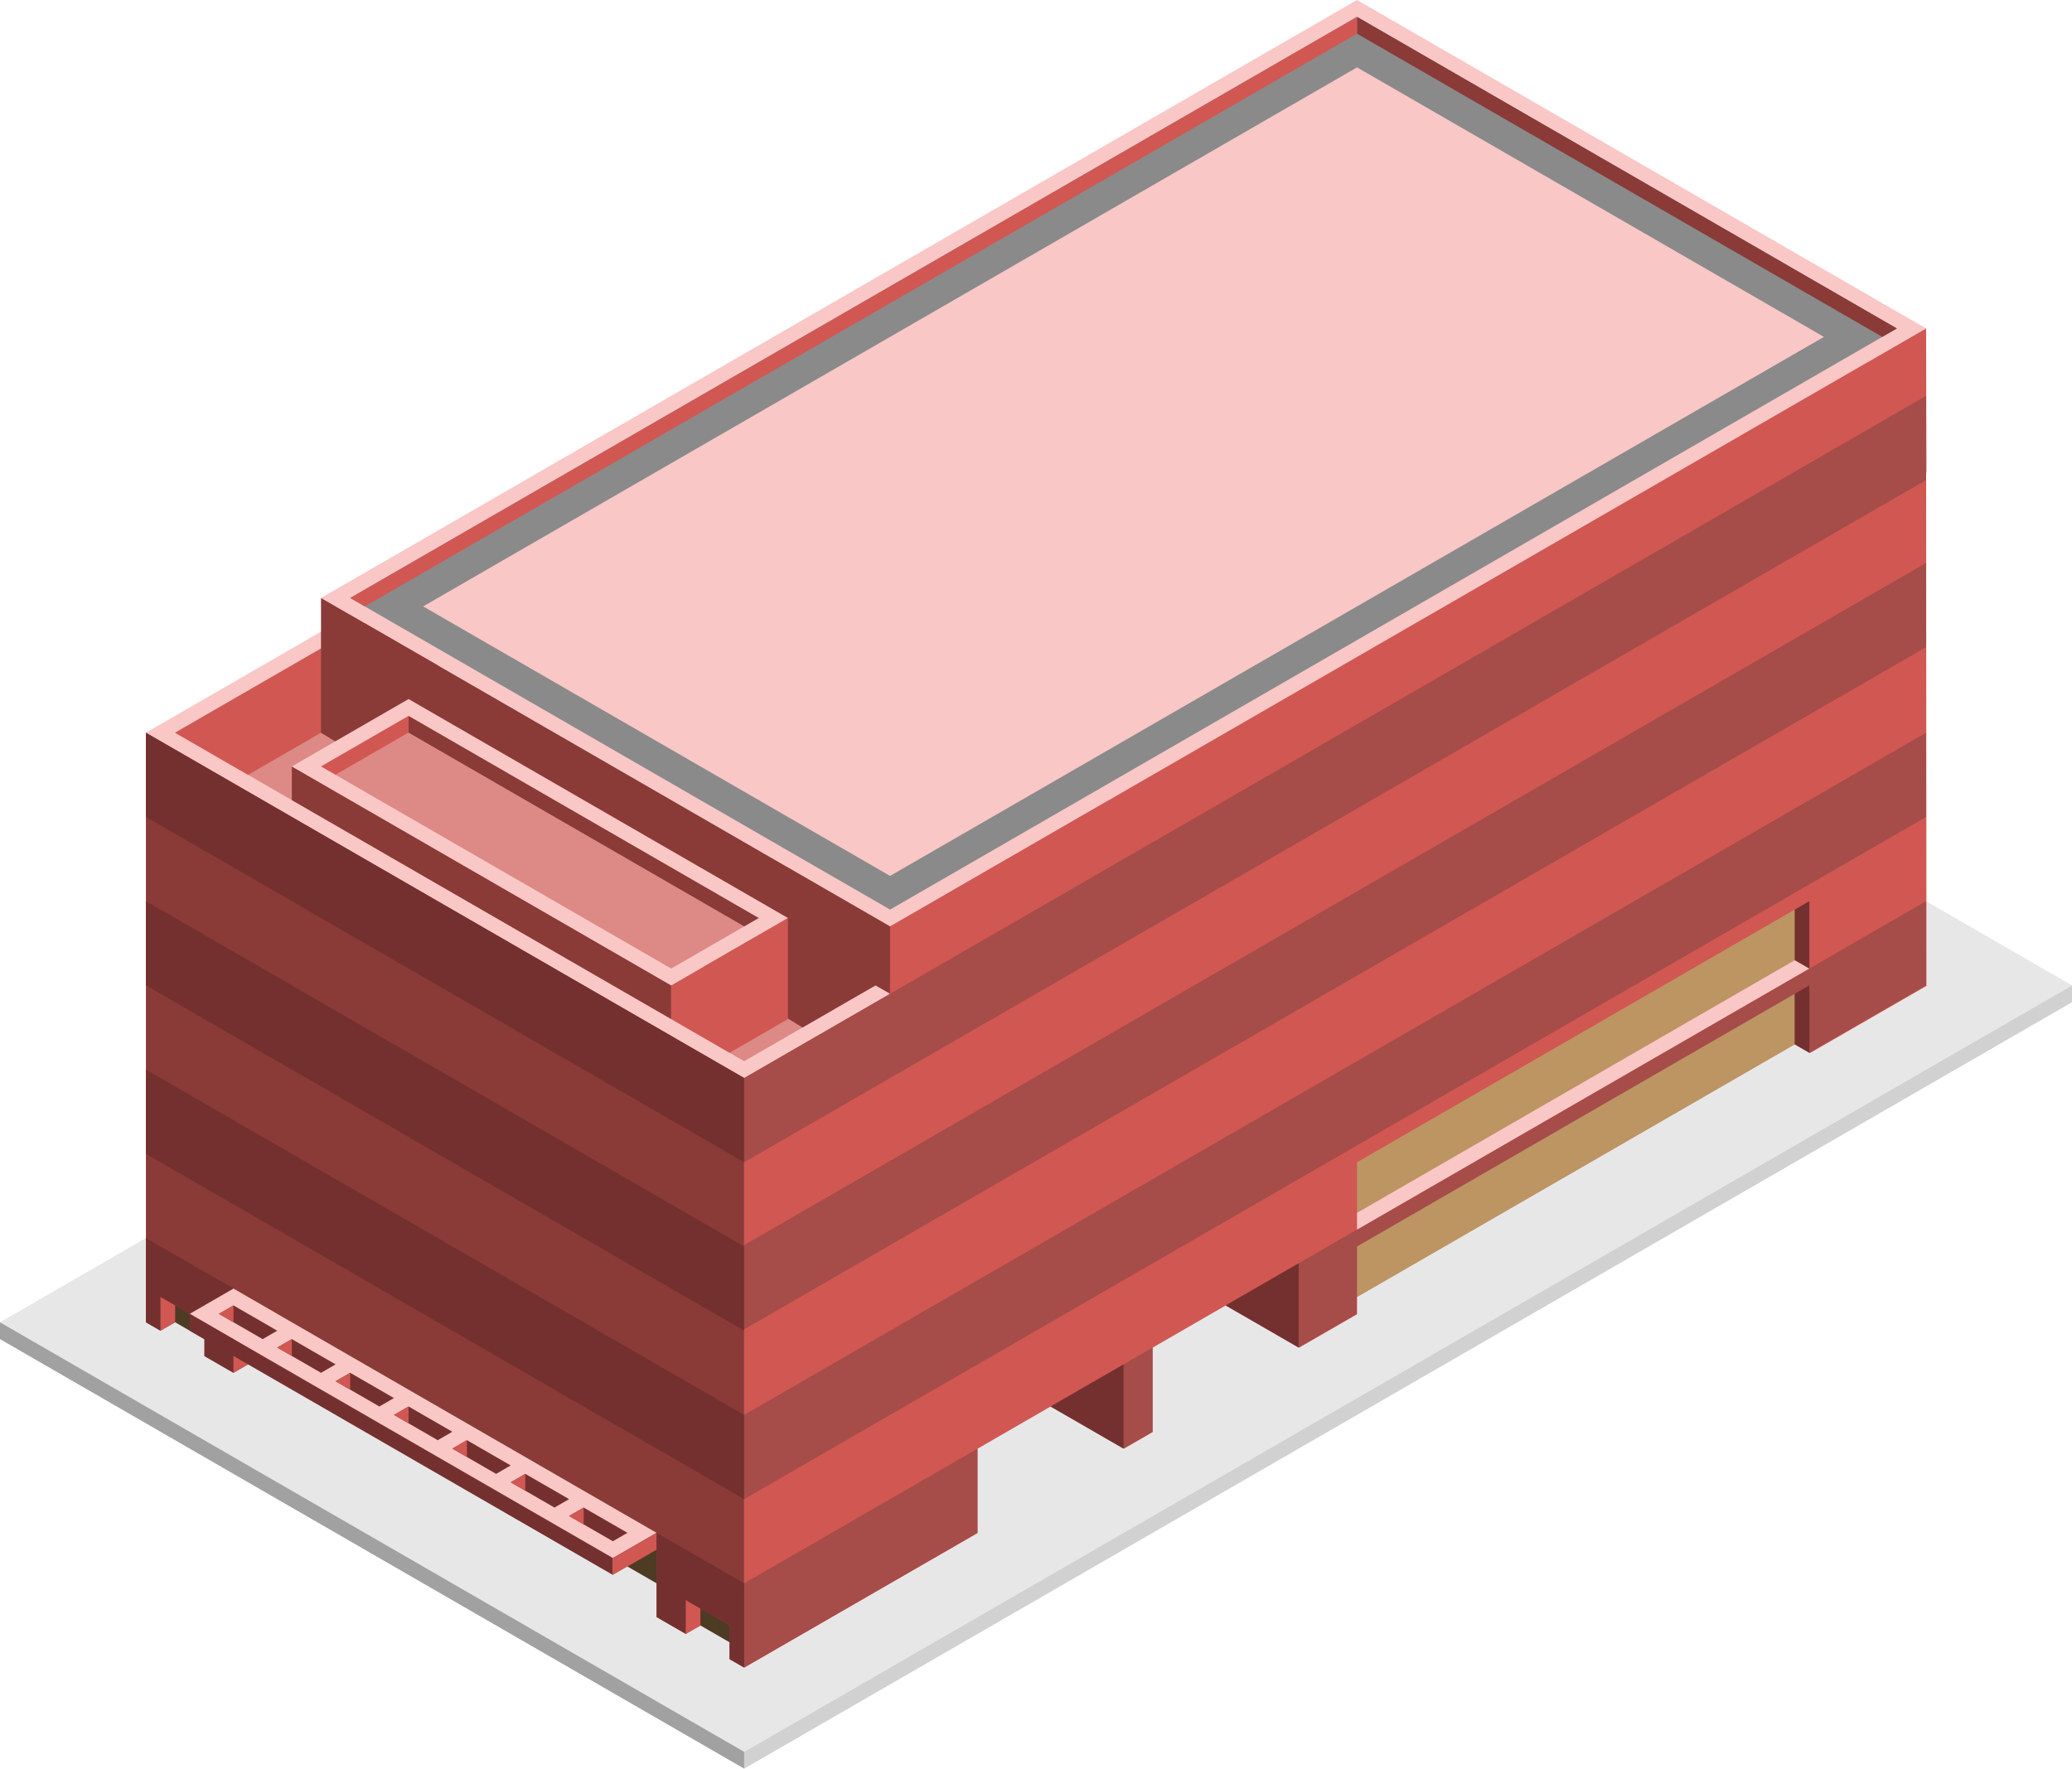
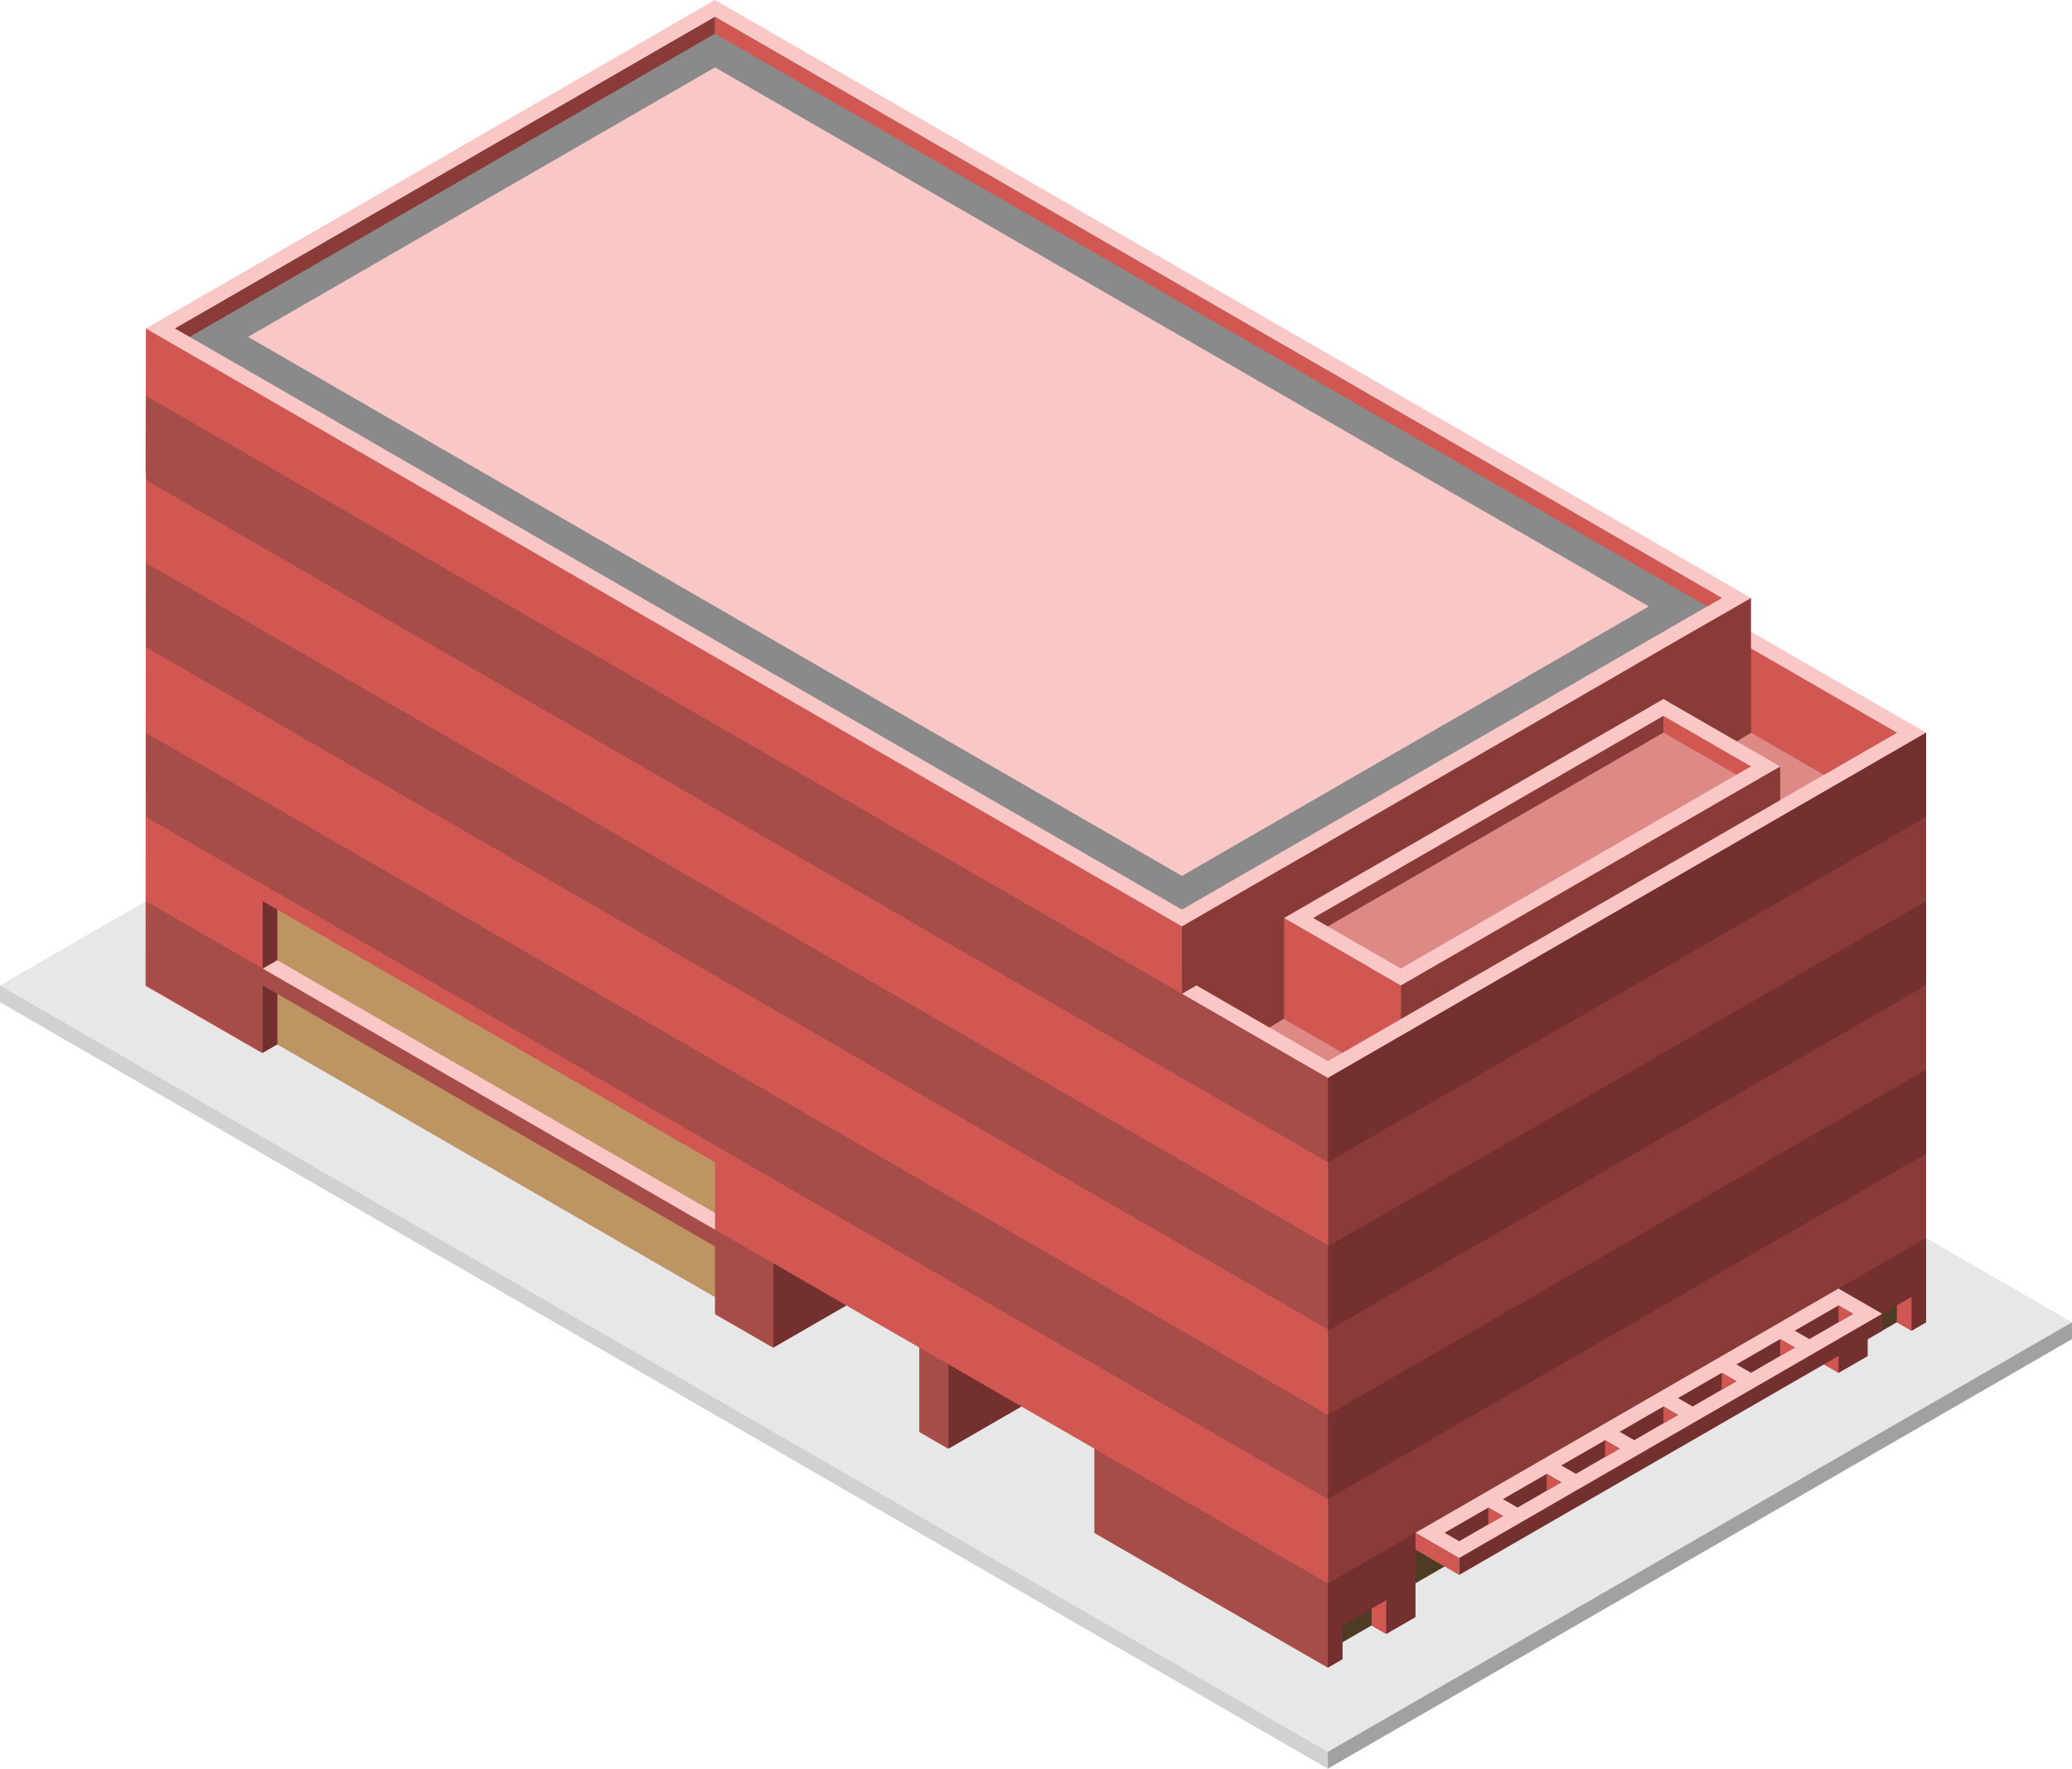
<svg xmlns="http://www.w3.org/2000/svg" id="Layer_1" data-name="Layer 1" viewBox="0 0 355 303.109">
  <defs>
    <style>
-       .concrete-top {
-         fill: #e8e7e7;
-       }
+             .concrete-top {
+             fill: #e8e7e7;
+             }

-       .top-light {
-         fill: #f9c7c6;
-       }
+             .top-light {
+             fill: #f9c7c6;
+             }

-       .exterior-R-prim {
-         fill: #d15752;
-       }
+             .exterior-R-prim {
+             fill: #d15752;
+             }

-       .exterior-L-light {
-         fill: #8a3a37;
-       }
+             .exterior-L-light {
+             fill: #8a3a37;
+             }

-       .window-L-prim {
-         fill: #4e3b24;
-       }
+             .window-L-prim {
+             fill: #4e3b24;
+             }

-       .exterior-L-prim {
-         fill: #74302f;
-       }
+             .exterior-L-prim {
+             fill: #74302f;
+             }

-       .top-prim {
-         fill: #dd8986;
-       }
+             .top-prim {
+             fill: #dd8986;
+             }

-       .cls-1 {
-         fill: #deddd8;
-       }
+             .cls-1 {
+             fill: #deddd8;
+             }

-       .cls-2 {
-         fill: #8a8a8a;
-       }
+             .cls-2 {
+             fill: #8a8a8a;
+             }

-       .exterior-R-dark {
-         fill: #a64c49;
-       }
+             .exterior-R-dark {
+             fill: #a64c49;
+             }

-       .window-R-prim {
-         fill: #bc9563;
-       }
+             .window-R-prim {
+             fill: #bc9563;
+             }

-       .concrete-right {
-         fill: #d1d1d1;
-       }
+             .concrete-right {
+             fill: #d1d1d1;
+             }

-       .concrete-left {
-         fill: #a2a1a1;
-       }
-     </style>
+             .concrete-left {
+             fill: #a2a1a1;
+             }
+         </style>
  </defs>
-   <path id="Path" class="concrete-top" d="M127.5,300.222,355,168.875,227.5,95.263,0,226.61Z" />
-   <path id="Path-2" data-name="Path" class="top-light" d="M25,125.574,227.5,8.66,330,67.839,127.5,184.752Z" />
-   <path id="Path-3" data-name="Path" class="exterior-R-prim" d="M127.5,184.752V285.788l202.56-116.827L330,67.839Z" />
-   <path id="Path-4" data-name="Path" class="exterior-L-light" d="M25,125.574,127.5,184.752V285.788L25,226.61Z" />
-   <path id="Path-5" data-name="Path" class="window-L-prim" d="M37.5,219.393l75,43.301v8.66l-75-43.301Z" />
-   <path id="Path-6" data-name="Path" class="window-L-prim" d="M120,278.571v-2.887l5,2.887v2.887Z" />
-   <path id="Path-7" data-name="Path" class="window-L-prim" d="M30,226.61v-2.887l5,2.887v2.887Z" />
-   <path id="Path-8" data-name="Path" class="concrete-top" d="M115,281.458l5-2.887,5,2.887v5.774Z" />
-   <path id="Path-9" data-name="Path" class="exterior-L-prim" d="M35,226.61l-7.5-4.33v5.774L25,226.61V212.176l15,8.66V235.27l-5-2.887Z" />
-   <path id="Path-10" data-name="Path" class="concrete-top" d="M25,229.497l5-2.887,5,2.887V235.27Z" />
-   <path id="Path-11" data-name="Path" class="concrete-top" d="M32.5,239.6,45,232.383l67.5,38.971v14.434Z" />
-   <path id="Path-12" data-name="Path" class="exterior-R-prim" d="M40,235.27l7.5-4.33v-5.774l-7.5-4.33Z" />
-   <path id="Path-13" data-name="Path" class="top-light" d="M40,220.837l-7.5,4.33L105,267.024l7.5-4.33Z" />
-   <path id="Path-14" data-name="Path" class="exterior-R-prim" d="M105,267.024v2.887l7.5-4.33v-2.887Z" />
-   <path id="Path-15" data-name="Path" class="exterior-L-prim" d="M32.5,225.167v2.887L105,269.911v-2.887Z" />
-   <path id="Path-16" data-name="Path" class="exterior-L-prim" d="M37.5,225.167l2.5-1.443,7.5,4.33L45,229.497Z" />
-   <path id="Path-17" data-name="Path" class="exterior-L-prim" d="M47.5,230.94l2.5-1.443,7.5,4.33L55,235.27Z" />
-   <path id="Path-18" data-name="Path" class="exterior-L-prim" d="M57.5,236.714,60,235.27l7.5,4.33L65,241.044Z" />
-   <path id="Path-19" data-name="Path" class="exterior-L-prim" d="M67.5,242.487l2.5-1.443,7.5,4.33L75,246.817Z" />
-   <path id="Path-20" data-name="Path" class="exterior-L-prim" d="M77.5,248.261l2.5-1.444,7.5,4.33L85,252.591Z" />
-   <path id="Path-21" data-name="Path" class="exterior-L-prim" d="M87.5,254.034l2.5-1.443,7.5,4.33L95,258.364Z" />
-   <path id="Path-22" data-name="Path" class="exterior-L-prim" d="M97.5,259.808l2.5-1.443,7.5,4.33-2.5,1.443Z" />
-   <path id="Path-23" data-name="Path" class="exterior-R-prim" d="M40,223.723V226.61l-2.5-1.443Z" />
-   <path id="Path-24" data-name="Path" class="exterior-R-prim" d="M50,229.497v2.887L47.5,230.94Z" />
-   <path id="Path-25" data-name="Path" class="exterior-R-prim" d="M60,235.27v2.887l-2.5-1.443Z" />
-   <path id="Path-26" data-name="Path" class="exterior-R-prim" d="M70,241.044v2.887l-2.5-1.443Z" />
-   <path id="Path-27" data-name="Path" class="exterior-R-prim" d="M80,246.817v2.887l-2.5-1.444Z" />
-   <path id="Path-28" data-name="Path" class="exterior-R-prim" d="M90,252.591v2.887l-2.5-1.443Z" />
-   <path id="Path-29" data-name="Path" class="exterior-R-prim" d="M100,258.364v2.887l-2.5-1.443Z" />
-   <path id="Path-30" data-name="Path" class="top-prim" d="M30,125.574l97.5,56.292,70-40.415-95-57.735Z" />
-   <path id="Path-31" data-name="Path" class="exterior-R-prim" d="M102.5,83.716V98.15l-60,34.641L30,125.574Z" />
-   <path id="Path-32" data-name="Path" class="exterior-L-light" d="M50,131.347v5.773l65,37.528v-5.774Z" />
-   <path id="Path-33" data-name="Path" class="cls-1" d="M55,125.574l60,34.641,57.5-33.198-60-34.641Z" />
-   <path id="Path-34" data-name="Path" class="top-light" d="M55,102.48,232.5,0,330,56.292l-177.5,102.48Z" />
-   <path id="Path-35" data-name="Path" class="cls-2" d="M60,102.48l92.5,53.405L325,56.292,232.5,2.887Z" />
-   <path id="Path-36" data-name="Path" class="exterior-L-light" d="M232.5,2.887V5.774l90,51.962,2.5-1.443Z" />
-   <path id="Path-37" data-name="Path" class="exterior-R-prim" d="M60,102.48l2.5,1.443,170-98.15V2.887Z" />
-   <path id="Path-38" data-name="Path" class="exterior-R-prim" d="M152.5,181.865v-23.094L330,56.292l.06,24.719Z" />
-   <path id="Path-39" data-name="Path" class="exterior-L-prim" d="M25,125.574,127.5,184.752v14.434L25,140.007Z" />
-   <path id="Path-40" data-name="Path" class="exterior-L-prim" d="M25,154.441,127.5,213.62v14.434L25,168.875Z" />
-   <path id="Path-41" data-name="Path" class="exterior-L-prim" d="M25,183.309,127.5,242.487v14.434L25,197.742Z" />
-   <path id="Path-42" data-name="Path" class="exterior-R-dark" d="M127.5,199.186,330,82.272V67.839L127.5,184.752Z" />
-   <path id="Path-43" data-name="Path" class="exterior-R-dark" d="M127.5,227.82,330,110.906V96.473L127.5,213.386Z" />
-   <path id="Path-44" data-name="Path" class="exterior-R-dark" d="M127.5,256.921,330,140.007V125.574L127.5,242.487Z" />
-   <path id="Path-45" data-name="Path" class="exterior-R-dark" d="M127.5,285.788,330,168.875V154.441L127.5,271.355Z" />
-   <path id="Path-46" data-name="Path" class="exterior-L-prim" d="M125,278.572l-7.5-4.33v5.774l-5-2.887V262.694l15,8.66v14.434L125,284.345Z" />
-   <path id="Path-47" data-name="Path" class="exterior-R-prim" d="M117.5,280.015l2.5-1.443v-2.887l-2.5-1.443Z" />
-   <path id="Path-48" data-name="Path" class="exterior-R-prim" d="M27.5,228.053,30,226.61v-2.887L27.5,222.28Z" />
-   <path id="Path-49" data-name="Path" class="exterior-R-dark" d="M65,119.8v2.887l-7.5,4.33L55,125.574Z" />
-   <path id="Path-50" data-name="Path" class="exterior-L-light" d="M171.377,124.986l-3.174,1.832L114.251,95.669V92.004Z" />
-   <path id="Path-51" data-name="Path" class="top-light" d="M104.731,104.831l15.868-9.162,9.521,5.497-15.868,9.162Z" />
-   <path id="Path-52" data-name="Path" class="exterior-R-prim" d="M114.251,117.657l15.868-9.162v-7.329l-15.868,9.162Z" />
-   <path id="Path-53" data-name="Path" class="exterior-L-light" d="M104.731,104.831V112.16l9.521,5.497v-7.329Z" />
-   <path id="Path-54" data-name="Path" class="concrete-top" d="M197.5,230.94l12.5-7.217,15,8.66-27.5,15.877Z" />
-   <path id="Path-55" data-name="Path" class="concrete-top" d="M167.5,248.261l12.5-7.217,15,8.66-27.5,15.877Z" />
-   <path id="Path-56" data-name="Path" class="exterior-L-prim" d="M222.5,230.94,210,223.723l12.5-7.217Z" />
-   <path id="Path-57" data-name="Path" class="exterior-L-prim" d="M192.5,248.261V233.827L180,241.044Z" />
-   <path id="Path-58" data-name="Path" class="window-R-prim" d="M232.5,213.62v8.66l75-43.301v-8.66Z" />
-   <path id="Path-59" data-name="Path" class="window-R-prim" d="M232.5,199.186v8.66l75-43.301v-8.66Z" />
-   <path id="Path-60" data-name="Path" class="top-light" d="M310,165.988l-2.5-1.443-75,43.301v2.887Z" />
-   <path id="Path-61" data-name="Path" class="concrete-top" d="M232.5,222.28l75-43.301,5,2.887-80,46.188Z" />
-   <path id="Path-62" data-name="Path" class="exterior-L-prim" d="M307.5,170.318l2.5-1.443v11.547l-2.5-1.443Z" />
-   <path id="Path-63" data-name="Path" class="exterior-L-prim" d="M307.5,164.545v-8.66l2.5-1.443v11.547Z" />
-   <path id="Path-64" data-name="Path" class="concrete-right" d="M127.5,300.222v2.887L355,171.762V168.875Z" />
-   <path id="Path-65" data-name="Path" class="concrete-left" d="M0,226.61v2.887l127.5,73.612v-2.887Z" />
-   <path id="anchor_72.5_150.111_240" class="top-light" d="M72.5,103.923l160-92.376,80,46.188-160,92.376Z" />
-   <path id="Path-66" data-name="Path" class="exterior-L-light" d="M152.5,170.318v-11.547L55,102.48v23.094l82.5,50.518,12.5-7.217Z" />
-   <path id="Path-67" data-name="Path" class="exterior-R-prim" d="M135,157.328v17.32l-10,5.774-10-5.774v-5.774Z" />
-   <path id="Path-68" data-name="Path" class="top-light" d="M50,131.347,70,119.8l65,37.528-20,11.547Z" />
-   <path id="Path-69" data-name="Path" class="top-prim" d="M57.5,132.791,70,125.574l57.5,33.198L115,165.988Z" />
-   <path id="Path-70" data-name="Path" class="exterior-R-prim" d="M55,131.347l15-8.66v2.887l-12.5,7.217Z" />
-   <path id="Path-71" data-name="Path" class="exterior-L-light" d="M130,157.328l-2.5,1.443L70,125.574v-2.887Z" />
+   <g transform="scale(-1, 1) translate(-355, 0)">
+     <path id="Path" class="concrete-top" d="M127.5,300.222,355,168.875,227.5,95.263,0,226.61Z" />
+     <path id="Path-2" data-name="Path" class="top-light" d="M25,125.574,227.5,8.66,330,67.839,127.5,184.752Z" />
+     <path id="Path-3" data-name="Path" class="exterior-R-prim" d="M127.5,184.752V285.788l202.56-116.827L330,67.839Z" />
+     <path id="Path-4" data-name="Path" class="exterior-L-light" d="M25,125.574,127.5,184.752V285.788L25,226.61Z" />
+     <path id="Path-5" data-name="Path" class="window-L-prim" d="M37.5,219.393l75,43.301v8.66l-75-43.301Z" />
+     <path id="Path-6" data-name="Path" class="window-L-prim" d="M120,278.571v-2.887l5,2.887v2.887Z" />
+     <path id="Path-7" data-name="Path" class="window-L-prim" d="M30,226.61v-2.887l5,2.887v2.887Z" />
+     <path id="Path-8" data-name="Path" class="concrete-top" d="M115,281.458l5-2.887,5,2.887v5.774Z" />
+     <path id="Path-9" data-name="Path" class="exterior-L-prim" d="M35,226.61l-7.5-4.33v5.774L25,226.61V212.176l15,8.66V235.27l-5-2.887Z" />
+     <path id="Path-10" data-name="Path" class="concrete-top" d="M25,229.497l5-2.887,5,2.887V235.27Z" />
+     <path id="Path-11" data-name="Path" class="concrete-top" d="M32.5,239.6,45,232.383l67.5,38.971v14.434Z" />
+     <path id="Path-12" data-name="Path" class="exterior-R-prim" d="M40,235.27l7.5-4.33v-5.774l-7.5-4.33Z" />
+     <path id="Path-13" data-name="Path" class="top-light" d="M40,220.837l-7.5,4.33L105,267.024l7.5-4.33Z" />
+     <path id="Path-14" data-name="Path" class="exterior-R-prim" d="M105,267.024v2.887l7.5-4.33v-2.887Z" />
+     <path id="Path-15" data-name="Path" class="exterior-L-prim" d="M32.5,225.167v2.887L105,269.911v-2.887Z" />
+     <path id="Path-16" data-name="Path" class="exterior-L-prim" d="M37.5,225.167l2.5-1.443,7.5,4.33L45,229.497Z" />
+     <path id="Path-17" data-name="Path" class="exterior-L-prim" d="M47.5,230.94l2.5-1.443,7.5,4.33L55,235.27Z" />
+     <path id="Path-18" data-name="Path" class="exterior-L-prim" d="M57.5,236.714,60,235.27l7.5,4.33L65,241.044Z" />
+     <path id="Path-19" data-name="Path" class="exterior-L-prim" d="M67.5,242.487l2.5-1.443,7.5,4.33L75,246.817Z" />
+     <path id="Path-20" data-name="Path" class="exterior-L-prim" d="M77.5,248.261l2.5-1.444,7.5,4.33L85,252.591Z" />
+     <path id="Path-21" data-name="Path" class="exterior-L-prim" d="M87.5,254.034l2.5-1.443,7.5,4.33L95,258.364Z" />
+     <path id="Path-22" data-name="Path" class="exterior-L-prim" d="M97.5,259.808l2.5-1.443,7.5,4.33-2.5,1.443Z" />
+     <path id="Path-23" data-name="Path" class="exterior-R-prim" d="M40,223.723V226.61l-2.5-1.443Z" />
+     <path id="Path-24" data-name="Path" class="exterior-R-prim" d="M50,229.497v2.887L47.5,230.94Z" />
+     <path id="Path-25" data-name="Path" class="exterior-R-prim" d="M60,235.27v2.887l-2.5-1.443Z" />
+     <path id="Path-26" data-name="Path" class="exterior-R-prim" d="M70,241.044v2.887l-2.5-1.443Z" />
+     <path id="Path-27" data-name="Path" class="exterior-R-prim" d="M80,246.817v2.887l-2.5-1.444Z" />
+     <path id="Path-28" data-name="Path" class="exterior-R-prim" d="M90,252.591v2.887l-2.5-1.443Z" />
+     <path id="Path-29" data-name="Path" class="exterior-R-prim" d="M100,258.364v2.887l-2.5-1.443Z" />
+     <path id="Path-30" data-name="Path" class="top-prim" d="M30,125.574l97.5,56.292,70-40.415-95-57.735Z" />
+     <path id="Path-31" data-name="Path" class="exterior-R-prim" d="M102.5,83.716V98.15l-60,34.641L30,125.574Z" />
+     <path id="Path-32" data-name="Path" class="exterior-L-light" d="M50,131.347v5.773l65,37.528v-5.774Z" />
+     <path id="Path-33" data-name="Path" class="cls-1" d="M55,125.574l60,34.641,57.5-33.198-60-34.641Z" />
+     <path id="Path-34" data-name="Path" class="top-light" d="M55,102.48,232.5,0,330,56.292l-177.5,102.48Z" />
+     <path id="Path-35" data-name="Path" class="cls-2" d="M60,102.48l92.5,53.405L325,56.292,232.5,2.887Z" />
+     <path id="Path-36" data-name="Path" class="exterior-L-light" d="M232.5,2.887V5.774l90,51.962,2.5-1.443Z" />
+     <path id="Path-37" data-name="Path" class="exterior-R-prim" d="M60,102.48l2.5,1.443,170-98.15V2.887Z" />
+     <path id="Path-38" data-name="Path" class="exterior-R-prim" d="M152.5,181.865v-23.094L330,56.292l.06,24.719Z" />
+     <path id="Path-39" data-name="Path" class="exterior-L-prim" d="M25,125.574,127.5,184.752v14.434L25,140.007Z" />
+     <path id="Path-40" data-name="Path" class="exterior-L-prim" d="M25,154.441,127.5,213.62v14.434L25,168.875Z" />
+     <path id="Path-41" data-name="Path" class="exterior-L-prim" d="M25,183.309,127.5,242.487v14.434L25,197.742Z" />
+     <path id="Path-42" data-name="Path" class="exterior-R-dark" d="M127.5,199.186,330,82.272V67.839L127.5,184.752Z" />
+     <path id="Path-43" data-name="Path" class="exterior-R-dark" d="M127.5,227.82,330,110.906V96.473L127.5,213.386Z" />
+     <path id="Path-44" data-name="Path" class="exterior-R-dark" d="M127.5,256.921,330,140.007V125.574L127.5,242.487Z" />
+     <path id="Path-45" data-name="Path" class="exterior-R-dark" d="M127.5,285.788,330,168.875V154.441L127.5,271.355Z" />
+     <path id="Path-46" data-name="Path" class="exterior-L-prim" d="M125,278.572l-7.5-4.33v5.774l-5-2.887V262.694l15,8.66v14.434L125,284.345Z" />
+     <path id="Path-47" data-name="Path" class="exterior-R-prim" d="M117.5,280.015l2.5-1.443v-2.887l-2.5-1.443Z" />
+     <path id="Path-48" data-name="Path" class="exterior-R-prim" d="M27.5,228.053,30,226.61v-2.887L27.5,222.28Z" />
+     <path id="Path-49" data-name="Path" class="exterior-R-dark" d="M65,119.8v2.887l-7.5,4.33L55,125.574Z" />
+     <path id="Path-50" data-name="Path" class="exterior-L-light" d="M171.377,124.986l-3.174,1.832L114.251,95.669V92.004Z" />
+     <path id="Path-51" data-name="Path" class="top-light" d="M104.731,104.831l15.868-9.162,9.521,5.497-15.868,9.162Z" />
+     <path id="Path-52" data-name="Path" class="exterior-R-prim" d="M114.251,117.657l15.868-9.162v-7.329l-15.868,9.162Z" />
+     <path id="Path-53" data-name="Path" class="exterior-L-light" d="M104.731,104.831V112.16l9.521,5.497v-7.329Z" />
+     <path id="Path-54" data-name="Path" class="concrete-top" d="M197.5,230.94l12.5-7.217,15,8.66-27.5,15.877Z" />
+     <path id="Path-55" data-name="Path" class="concrete-top" d="M167.5,248.261l12.5-7.217,15,8.66-27.5,15.877Z" />
+     <path id="Path-56" data-name="Path" class="exterior-L-prim" d="M222.5,230.94,210,223.723l12.5-7.217Z" />
+     <path id="Path-57" data-name="Path" class="exterior-L-prim" d="M192.5,248.261V233.827L180,241.044Z" />
+     <path id="Path-58" data-name="Path" class="window-R-prim" d="M232.5,213.62v8.66l75-43.301v-8.66Z" />
+     <path id="Path-59" data-name="Path" class="window-R-prim" d="M232.5,199.186v8.66l75-43.301v-8.66Z" />
+     <path id="Path-60" data-name="Path" class="top-light" d="M310,165.988l-2.5-1.443-75,43.301v2.887Z" />
+     <path id="Path-61" data-name="Path" class="concrete-top" d="M232.5,222.28l75-43.301,5,2.887-80,46.188Z" />
+     <path id="Path-62" data-name="Path" class="exterior-L-prim" d="M307.5,170.318l2.5-1.443v11.547l-2.5-1.443Z" />
+     <path id="Path-63" data-name="Path" class="exterior-L-prim" d="M307.5,164.545v-8.66l2.5-1.443v11.547Z" />
+     <path id="Path-64" data-name="Path" class="concrete-right" d="M127.5,300.222v2.887L355,171.762V168.875Z" />
+     <path id="Path-65" data-name="Path" class="concrete-left" d="M0,226.61v2.887l127.5,73.612v-2.887Z" />
+     <path id="anchor_43.5_150.111_240" class="top-light" d="M72.5,103.923l160-92.376,80,46.188-160,92.376Z" />
+     <path id="Path-66" data-name="Path" class="exterior-L-light" d="M152.5,170.318v-11.547L55,102.48v23.094l82.5,50.518,12.5-7.217Z" />
+     <path id="Path-67" data-name="Path" class="exterior-R-prim" d="M135,157.328v17.32l-10,5.774-10-5.774v-5.774Z" />
+     <path id="Path-68" data-name="Path" class="top-light" d="M50,131.347,70,119.8l65,37.528-20,11.547Z" />
+     <path id="Path-69" data-name="Path" class="top-prim" d="M57.5,132.791,70,125.574l57.5,33.198L115,165.988Z" />
+     <path id="Path-70" data-name="Path" class="exterior-R-prim" d="M55,131.347l15-8.66v2.887l-12.5,7.217Z" />
+     <path id="Path-71" data-name="Path" class="exterior-L-light" d="M130,157.328l-2.5,1.443L70,125.574v-2.887Z" />
+   </g>
</svg>
